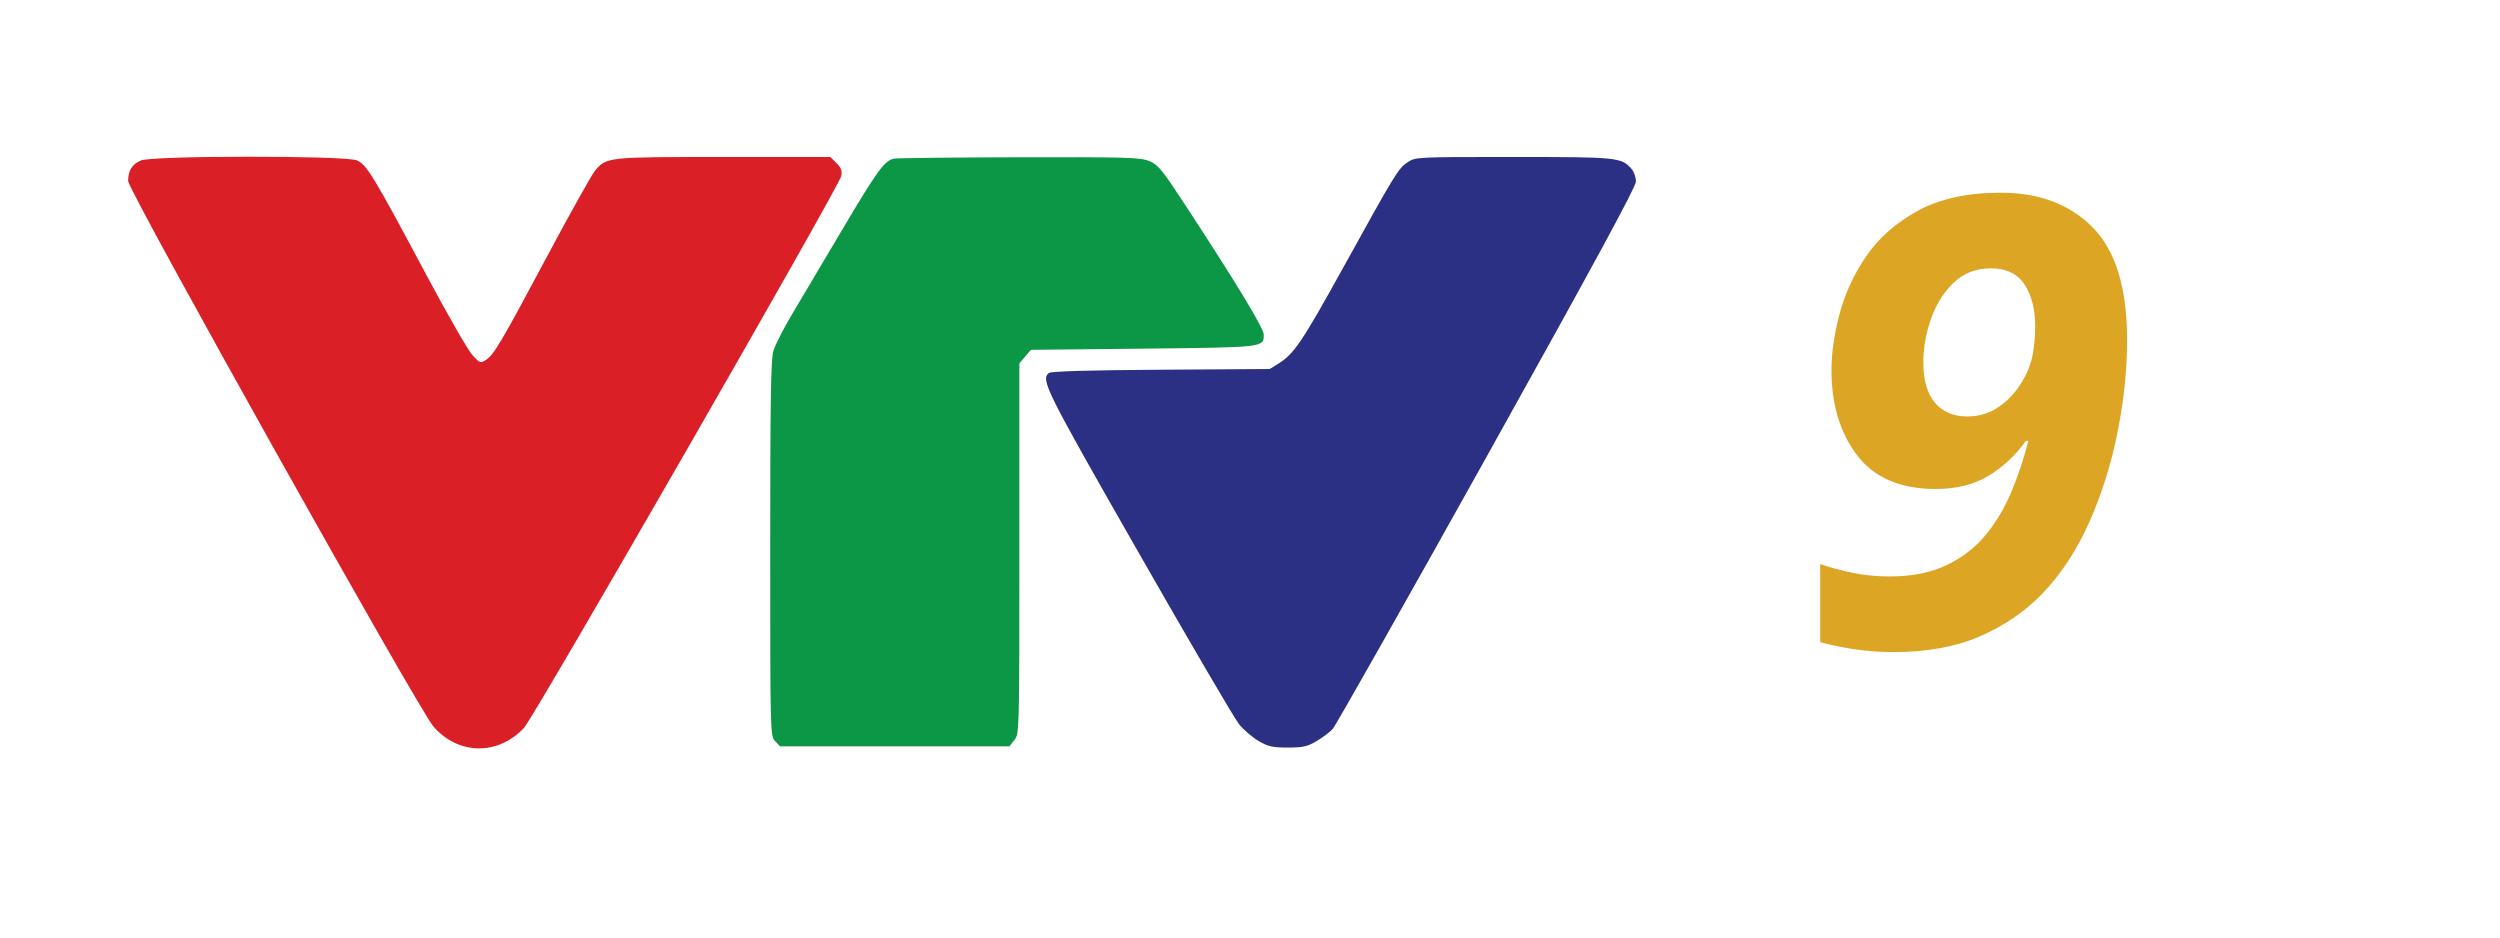
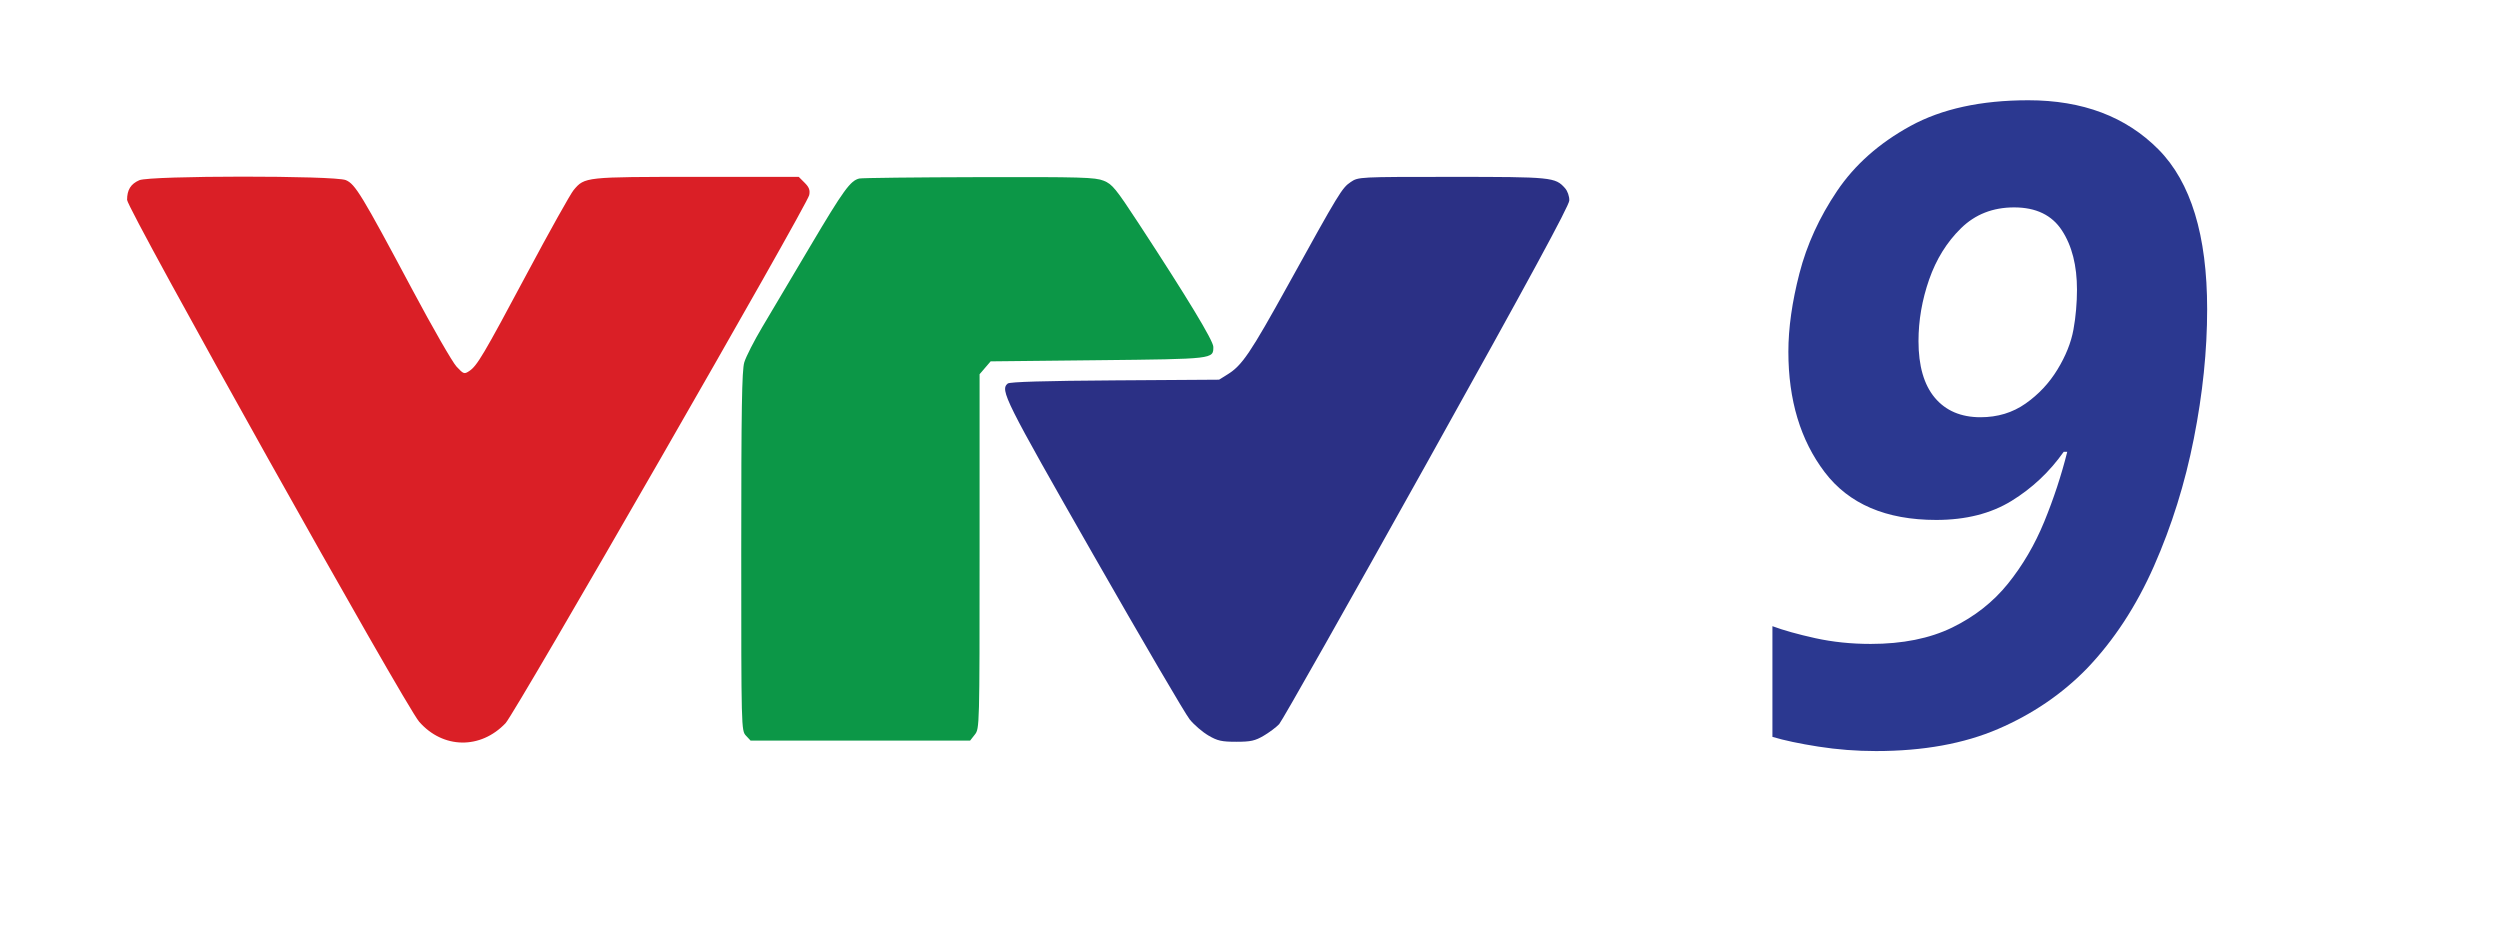
<svg xmlns="http://www.w3.org/2000/svg" viewBox="0 0 960 360" width="960" height="360" fill="none">
-   <g transform="translate(40, 52) scale(0.92)">
+   <g transform="translate(40, 60) scale(0.88)">
    <path d="M 15.329 10.458 C 11.601 12.079, 10 14.658, 10 19.041 C 10 22.996, 131.329 239.763, 137.462 246.765 C 147.854 258.630, 164.244 258.892, 175.169 247.370 C 179.360 242.948, 306.779 21.353, 307.659 16.954 C 308.092 14.792, 307.624 13.533, 305.657 11.566 L 303.091 9 258.513 9 C 209.902 9, 209.682 9.023, 204.879 14.731 C 203.489 16.383, 194.334 32.757, 184.534 51.117 C 165.357 87.044, 162.714 91.501, 159.240 93.777 C 157.118 95.167, 156.781 95.044, 153.740 91.767 C 151.958 89.847, 143.327 74.827, 134.560 58.388 C 112.319 16.685, 109.555 12.130, 105.441 10.411 C 100.548 8.366, 20.040 8.408, 15.329 10.458 Z" fill="#DA1F26" />
    <path d="M 329.500 9.716 C 325.611 10.657, 322.638 14.756, 308.260 39 C 300.268 52.475, 290.788 68.450, 287.192 74.500 C 283.597 80.550, 280.058 87.484, 279.328 89.909 C 278.273 93.411, 278 110.387, 278 172.470 C 278 249.738, 278.023 250.648, 280.039 252.811 L 282.078 255 329.966 255 L 377.855 255 379.927 252.365 C 381.984 249.751, 382 249.119, 382 172.421 L 382 95.112 384.412 92.306 L 386.825 89.500 433.760 89 C 484.401 88.461, 484 88.507, 484 83.166 C 484 80.517, 472.640 61.741, 451.481 29.419 C 441.408 14.030, 439.887 12.172, 436.130 10.669 C 432.415 9.182, 426.475 9.013, 381.730 9.116 C 354.103 9.180, 330.600 9.450, 329.500 9.716 Z" fill="#0C9747" />
    <path d="M 543.949 11.256 C 540.136 13.825, 538.965 15.748, 516.830 55.780 C 500.118 86.005, 496.595 91.223, 490.233 95.179 L 486.500 97.500 441.045 97.798 C 410.535 97.998, 395.163 98.449, 394.295 99.171 C 390.862 102.019, 392.836 105.971, 431.619 173.879 C 452.860 211.071, 471.788 243.410, 473.681 245.744 C 475.575 248.079, 479.234 251.229, 481.812 252.744 C 485.803 255.090, 487.615 255.500, 494 255.500 C 500.320 255.500, 502.208 255.082, 506 252.845 C 508.475 251.385, 511.502 249.117, 512.727 247.805 C 513.952 246.493, 542.923 195.263, 577.106 133.960 C 621.603 54.162, 639.278 21.591, 639.329 19.300 C 639.370 17.457, 638.573 15.172, 637.450 13.912 C 633.206 9.151, 631.696 9, 588.180 9 C 547.407 9, 547.287 9.006, 543.949 11.256 Z" fill="#2B3085" />
  </g>
-   <text x="755" y="248" font-family="'Montserrat', 'Arial Black', Impact, sans-serif" font-size="240" font-weight="900" font-style="italic" fill="#DCA524" text-anchor="middle">9</text>
+   <text x="760" y="285" font-family="'Arial Black', 'Montserrat', Impact, sans-serif" font-size="340" font-weight="900" font-style="italic" fill="#2B3890" text-anchor="middle">9</text>
</svg>
